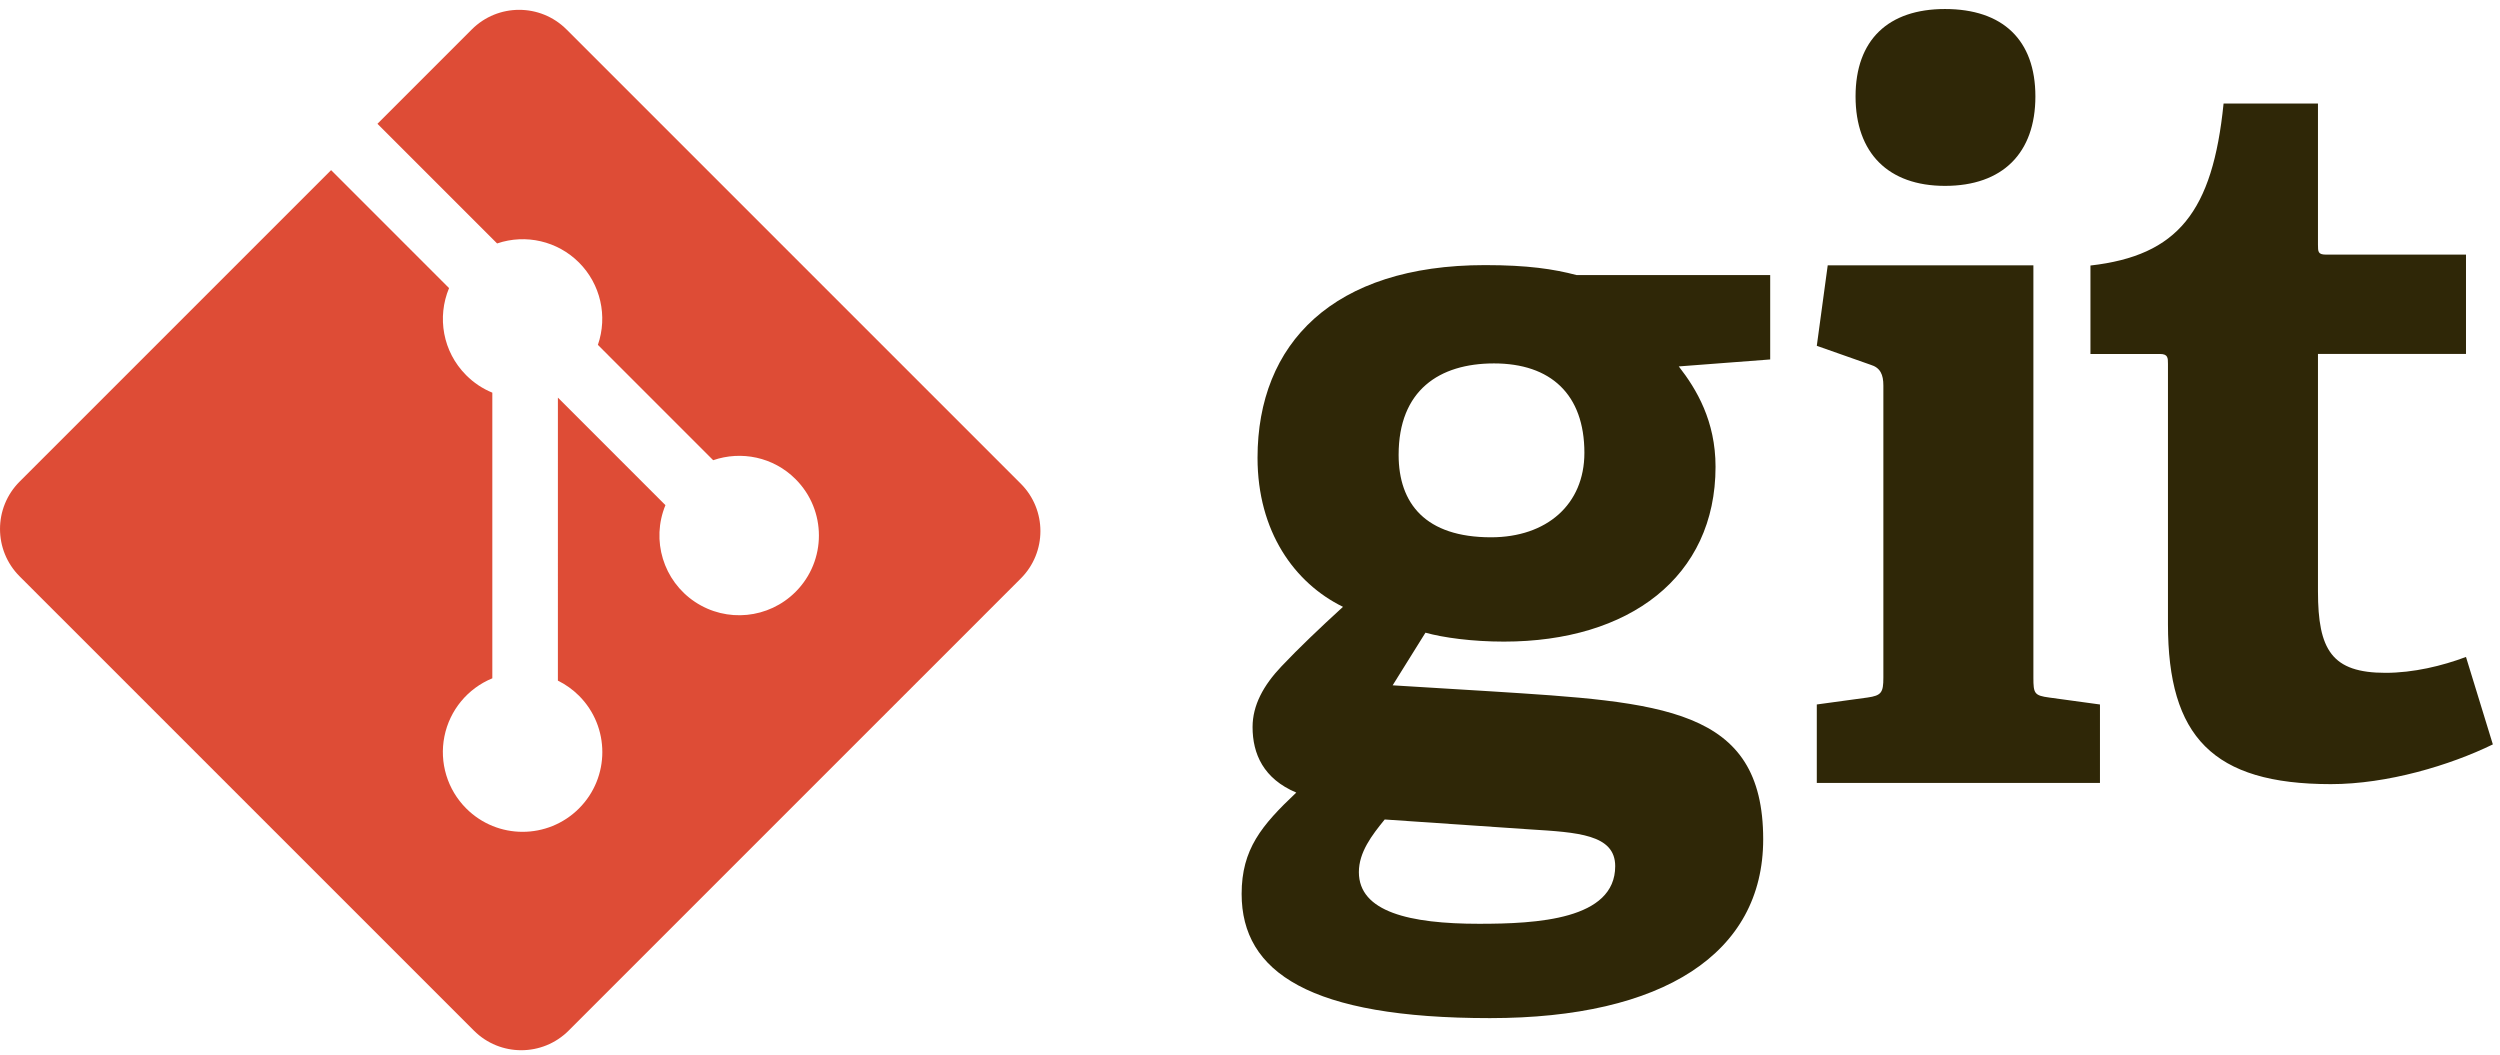
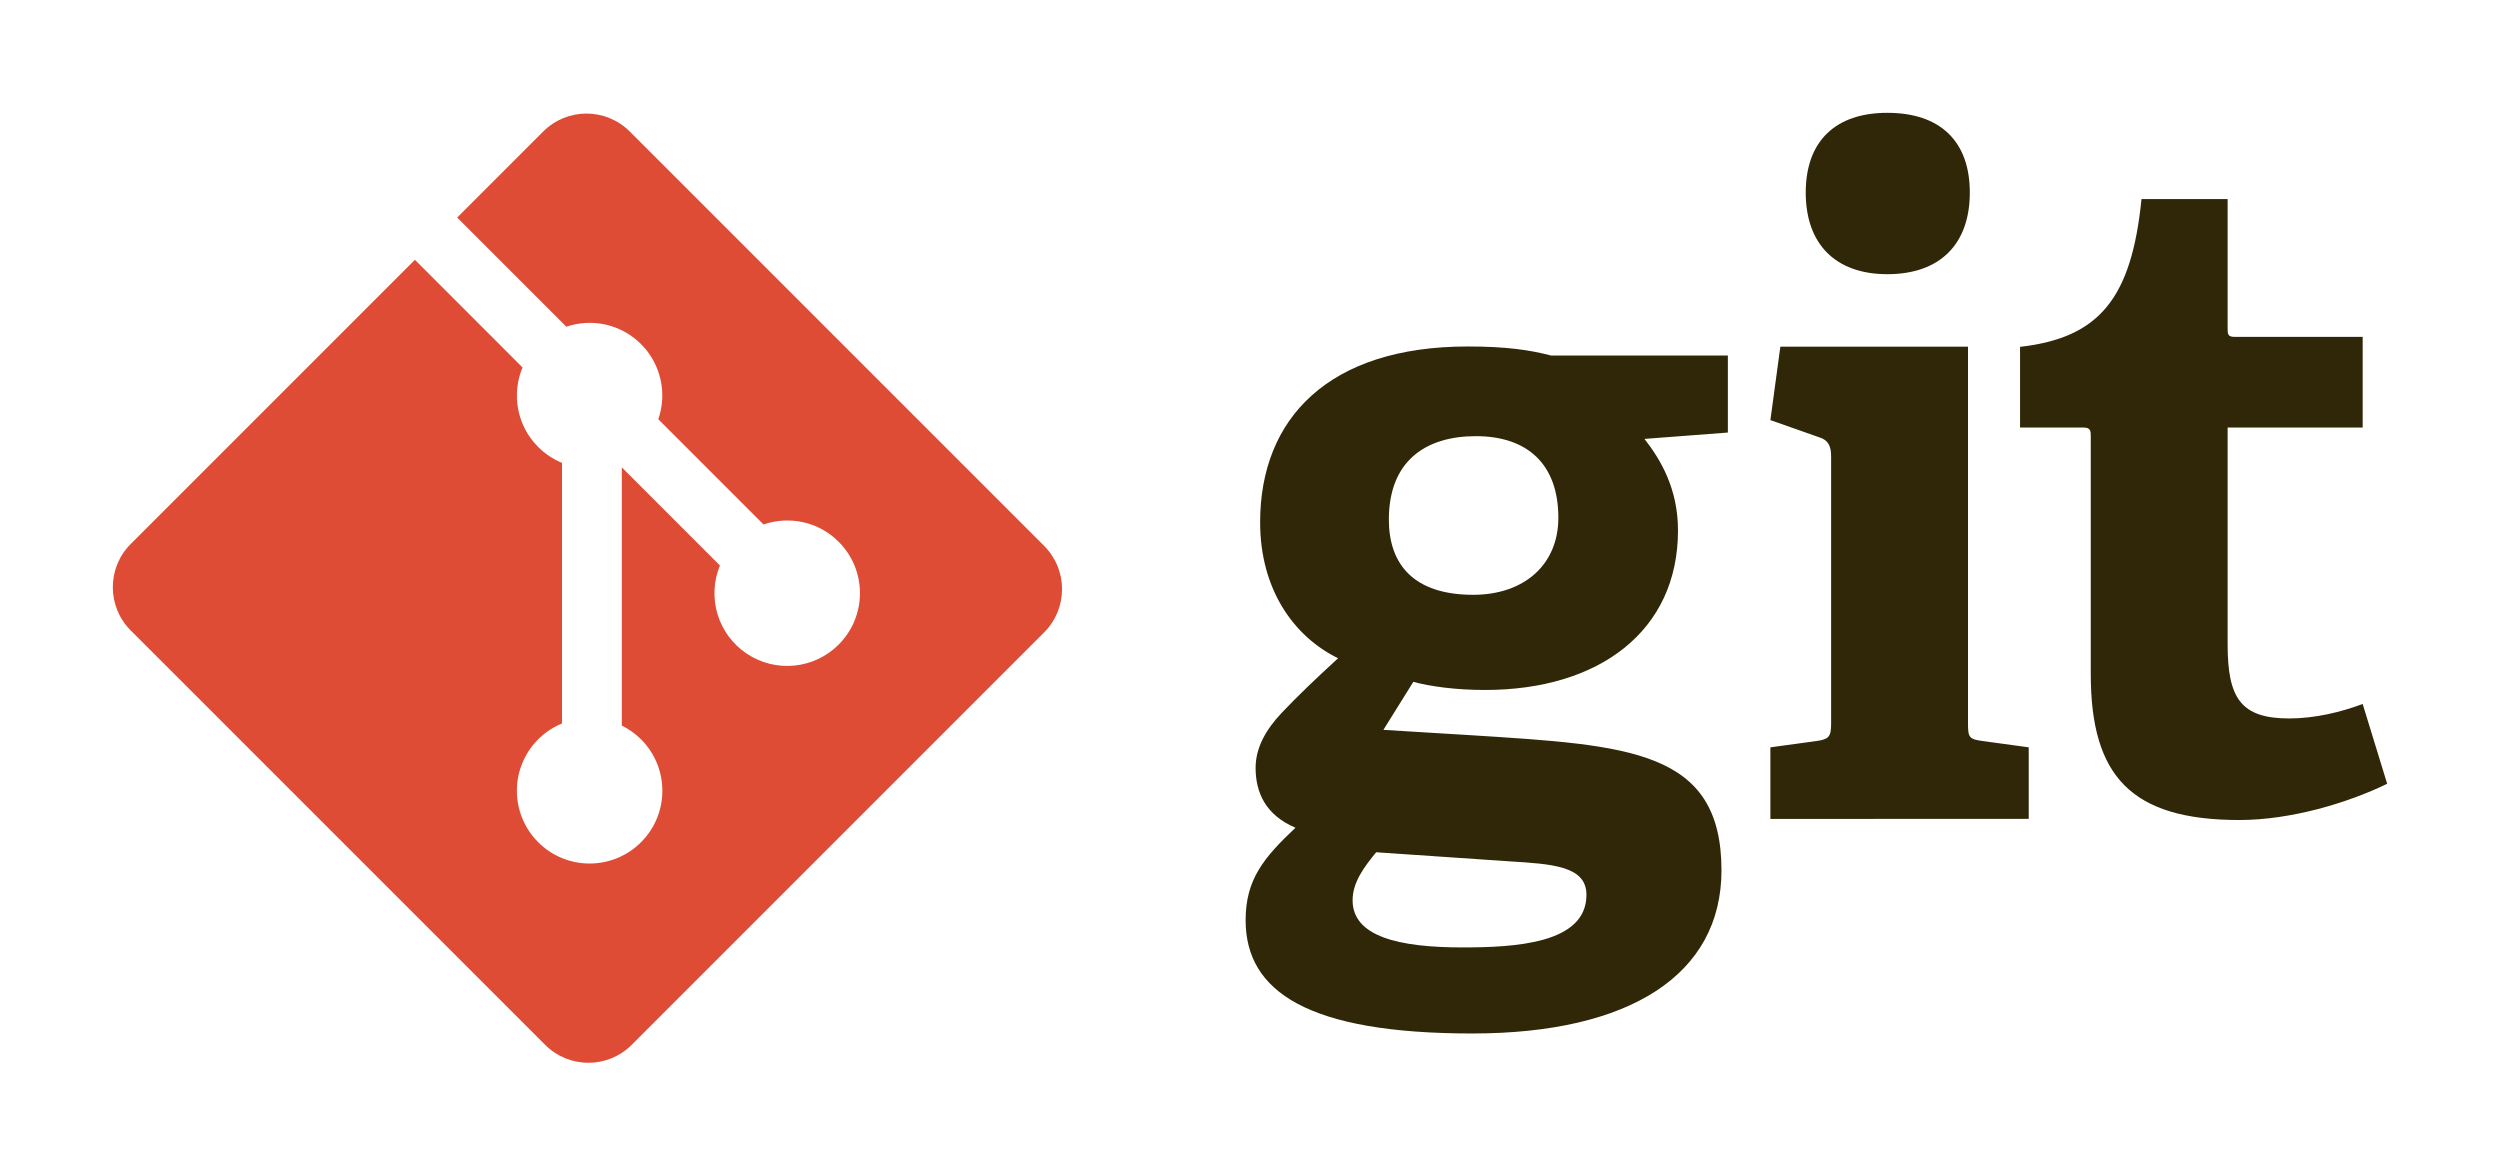
- <svg xmlns="http://www.w3.org/2000/svg" width="2500" height="1055" viewBox="0 0 256 108" preserveAspectRatio="xMinYMin meet">
-   <path d="M152.984 37.214c-5.597 0-9.765 2.748-9.765 9.362 0 4.983 2.747 8.443 9.463 8.443 5.693 0 9.56-3.355 9.56-8.65 0-6-3.46-9.155-9.258-9.155zm-11.19 46.701c-1.325 1.625-2.645 3.353-2.645 5.39 0 4.067 5.186 5.291 12.31 5.291 5.9 0 13.938-.414 13.938-5.9 0-3.261-3.867-3.462-8.753-3.768l-14.85-1.013zm30.113-46.394c1.828 2.34 3.764 5.597 3.764 10.276 0 11.292-8.851 17.904-21.667 17.904-3.259 0-6.209-.406-8.038-.914l-3.359 5.39 9.969.61c17.602 1.122 27.975 1.632 27.975 15.157 0 11.702-10.272 18.311-27.975 18.311-18.413 0-25.433-4.68-25.433-12.716 0-4.578 2.035-7.015 5.596-10.378-3.358-1.419-4.476-3.961-4.476-6.71 0-2.24 1.118-4.273 2.952-6.208 1.83-1.93 3.864-3.865 6.306-6.103-4.984-2.442-8.75-7.732-8.75-15.262 0-11.697 7.733-19.731 23.295-19.731 4.376 0 7.022.402 9.362 1.017h19.84v8.644l-9.361.713zM199.166 19.034c-5.8 0-9.157-3.36-9.157-9.161 0-5.793 3.356-8.95 9.157-8.95 5.9 0 9.258 3.157 9.258 8.95 0 5.801-3.357 9.161-9.258 9.161zM186.04 80.171v-8.033l5.19-.71c1.425-.205 1.627-.509 1.627-2.038V39.48c0-1.116-.304-1.832-1.325-2.134l-5.492-1.935 1.118-8.238h21.061V69.39c0 1.63.098 1.833 1.629 2.039l5.188.71v8.032H186.04zM255.267 76.227c-4.376 2.135-10.785 4.068-16.586 4.068-12.106 0-16.682-4.878-16.682-16.38V37.264c0-.61 0-1.017-.817-1.017h-7.12V27.19c8.955-1.02 12.513-5.496 13.632-16.585h9.666v14.45c0 .71 0 1.017.815 1.017h14.343v10.173H237.36v24.313c0 6.002 1.426 8.34 6.917 8.34 2.852 0 5.799-.71 8.24-1.626l2.75 8.954" fill="#2F2707" />
-   <path d="M104.529 49.53L58.013 3.017a6.86 6.86 0 0 0-9.703 0l-9.659 9.66 12.253 12.252a8.145 8.145 0 0 1 8.383 1.953 8.157 8.157 0 0 1 1.936 8.434L73.03 47.125c2.857-.984 6.154-.347 8.435 1.938a8.161 8.161 0 0 1 0 11.545 8.164 8.164 0 0 1-13.324-8.88L57.129 40.716l-.001 28.98a8.248 8.248 0 0 1 2.159 1.544 8.164 8.164 0 0 1 0 11.547c-3.19 3.19-8.36 3.19-11.545 0a8.164 8.164 0 0 1 2.672-13.328v-29.25a8.064 8.064 0 0 1-2.672-1.782c-2.416-2.413-2.997-5.958-1.759-8.925l-12.078-12.08L2.011 49.314a6.863 6.863 0 0 0 0 9.706l46.516 46.514a6.862 6.862 0 0 0 9.703 0l46.299-46.297a6.866 6.866 0 0 0 0-9.707" fill="#DE4C36" />
+ <svg xmlns="http://www.w3.org/2000/svg" width="3323.883" height="1563.022" viewBox="0 0 340.366 160.006" preserveAspectRatio="xMinYMin meet" version="1.1" id="svg6">
+   <defs id="defs10" />
+   <path d="m 200.933,59.382 c -6.789,0 -11.845,3.333 -11.845,11.356 0,6.045 3.332,10.242 11.479,10.242 6.906,0 11.597,-4.07 11.597,-10.493 0,-7.278 -4.197,-11.105 -11.23,-11.105 z m -13.574,56.65 c -1.607,1.971 -3.208,4.067 -3.208,6.538 0,4.933 6.291,6.418 14.932,6.418 7.157,0 16.907,-0.502 16.907,-7.157 0,-3.956 -4.691,-4.2 -10.618,-4.571 z m 36.528,-56.277 c 2.217,2.838 4.566,6.789 4.566,12.465 0,13.698 -10.737,21.718 -26.283,21.718 -3.953,0 -7.532,-0.492 -9.75,-1.109 l -4.075,6.538 12.093,0.74 c 21.352,1.361 33.935,1.98 33.935,18.386 0,14.195 -12.46,22.212 -33.935,22.212 -22.336,0 -30.851,-5.677 -30.851,-15.425 0,-5.553 2.469,-8.509 6.788,-12.589 -4.073,-1.721 -5.429,-4.805 -5.429,-8.139 0,-2.717 1.356,-5.183 3.581,-7.53 2.22,-2.341 4.687,-4.688 7.649,-7.403 -6.046,-2.962 -10.614,-9.379 -10.614,-18.513 0,-14.189 9.38,-23.934 28.258,-23.934 5.308,0 8.518,0.488 11.356,1.234 h 24.067 V 58.89 Z m 33.066,-22.425 c -7.036,0 -11.108,-4.076 -11.108,-11.113 0,-7.027 4.071,-10.857 11.108,-10.857 7.157,0 11.23,3.83 11.23,10.857 0,7.037 -4.072,11.113 -11.23,11.113 z m -15.922,74.161 v -9.744 l 6.296,-0.861 c 1.729,-0.249 1.974,-0.617 1.974,-2.472 V 62.131 c 0,-1.354 -0.369,-2.222 -1.607,-2.589 l -6.662,-2.347 1.356,-9.993 h 25.548 v 51.21 c 0,1.977 0.119,2.223 1.976,2.473 l 6.293,0.861 v 9.743 z m 83.974,-4.784 c -5.308,2.59 -13.083,4.935 -20.119,4.935 -14.685,0 -20.236,-5.917 -20.236,-19.869 V 59.443 c 0,-0.74 0,-1.234 -0.991,-1.234 h -8.637 V 47.223 c 10.863,-1.237 15.179,-6.667 16.536,-20.118 h 11.725 v 17.528 c 0,0.861 0,1.234 0.989,1.234 h 17.398 v 12.34 h -18.387 v 29.492 c 0,7.281 1.73,10.117 8.391,10.117 3.46,0 7.034,-0.861 9.995,-1.972 z" id="path2" style="fill:#2f2707;stroke-width:1.213" />
+   <path d="M 142.156,74.322 85.731,17.9 a 8.321,8.321 0 0 0 -11.77,0 l -11.717,11.718 14.863,14.862 a 9.88,9.88 0 0 1 10.169,2.369 9.895,9.895 0 0 1 2.348,10.231 l 14.322,14.325 c 3.466,-1.194 7.465,-0.421 10.232,2.351 a 9.9,9.9 0 0 1 0,14.004 A 9.903,9.903 0 0 1 98.016,76.988 L 84.658,63.63 84.657,98.784 a 10.005,10.005 0 0 1 2.619,1.873 9.903,9.903 0 0 1 0,14.007 c -3.87,3.87 -10.141,3.87 -14.004,0 A 9.903,9.903 0 0 1 76.513,98.496 V 63.015 a 9.782,9.782 0 0 1 -3.241,-2.162 C 70.341,57.926 69.636,53.626 71.138,50.027 L 56.487,35.374 17.798,74.06 a 8.325,8.325 0 0 0 0,11.774 l 56.425,56.423 a 8.324,8.324 0 0 0 11.77,0 L 142.156,86.097 a 8.329,8.329 0 0 0 0,-11.775" id="path4" style="fill:#de4c36;stroke-width:1.213" />
</svg>
